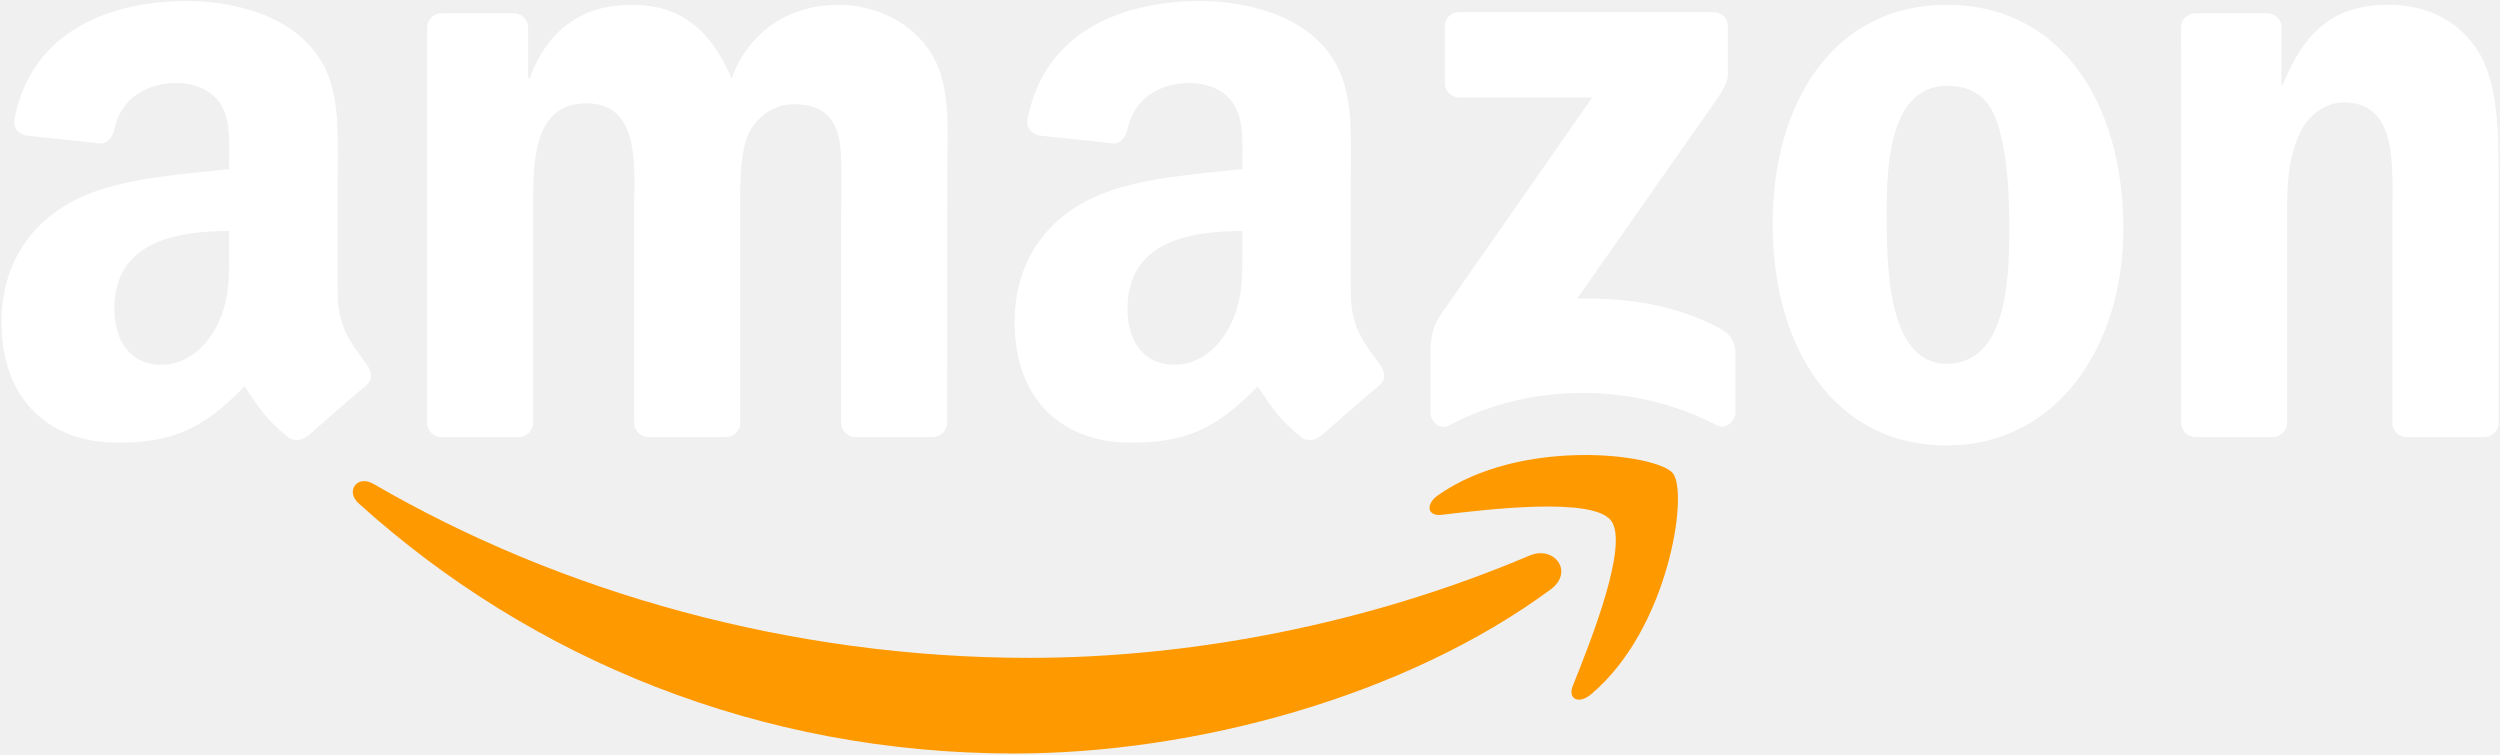
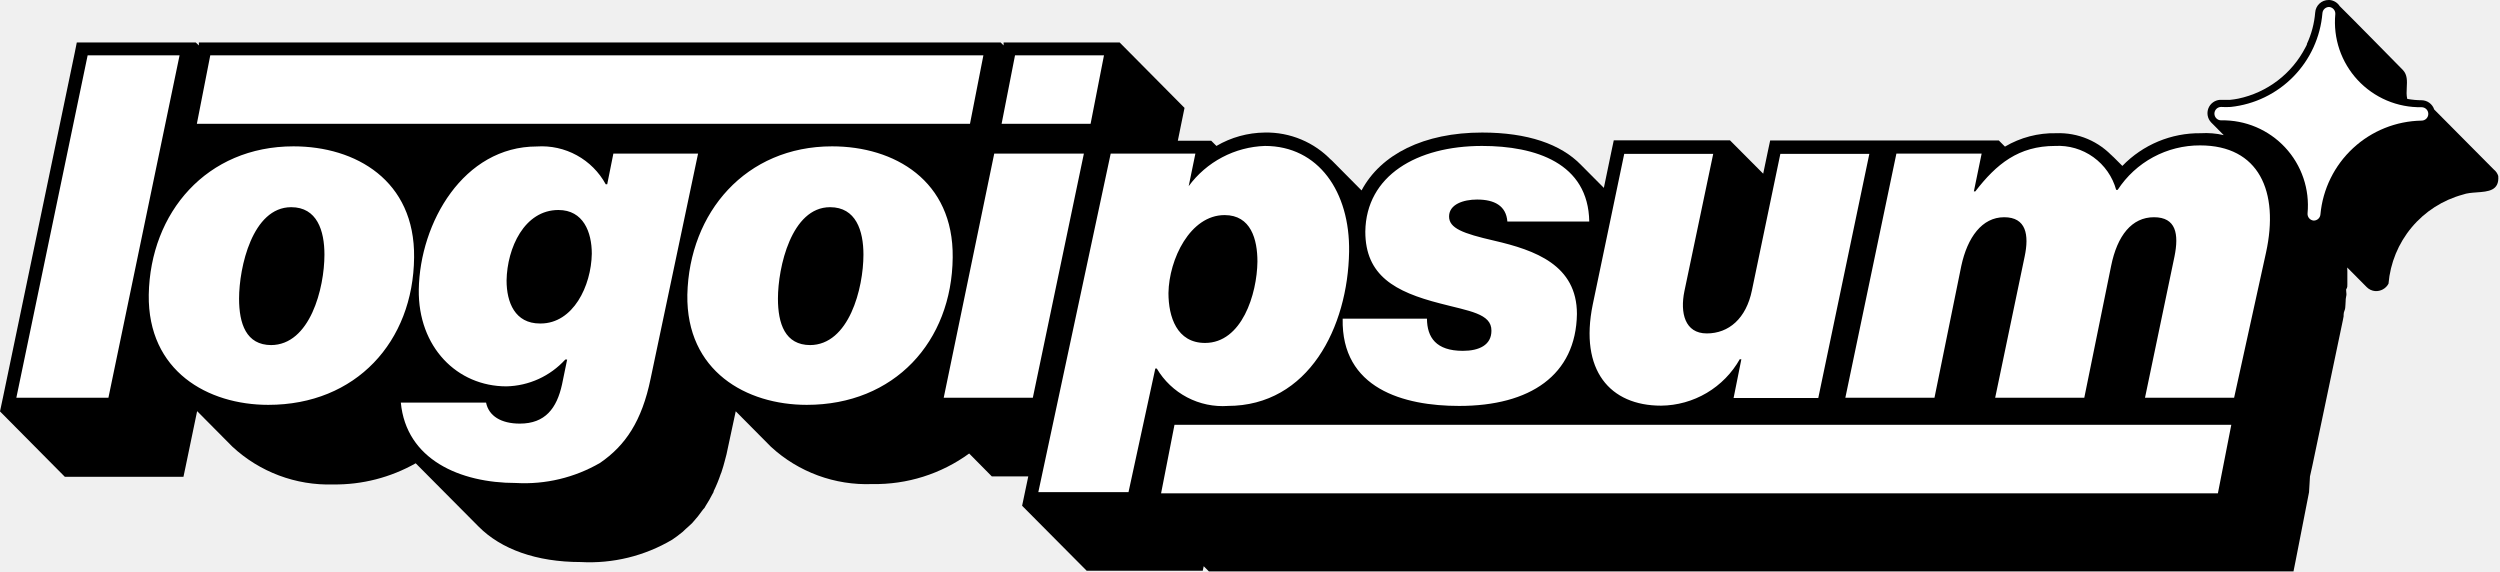
- <svg xmlns="http://www.w3.org/2000/svg" xmlns:xlink="http://www.w3.org/1999/xlink" version="1.1" width="603" height="182" style="fill:white" id="svg1936">
-   <path d="m 374.006,142.184 c -34.999,25.797 -85.729,39.561 -129.406,39.561 -61.243,0 -116.377,-22.651 -158.088,-60.325 -3.277,-2.963 -0.341,-7 3.592,-4.693 45.014,26.191 100.673,41.947 158.166,41.947 38.775,0 81.43,-8.022 120.65,-24.67 5.925,-2.517 10.88,3.88 5.086,8.18" id="path8" style="fill:#ff9900" />
-   <path d="m 388.557,125.536 c -4.457,-5.715 -29.573,-2.7 -40.846,-1.363 -3.434,0.419 -3.959,-2.569 -0.865,-4.719 20.003,-14.078 52.827,-10.015 56.655,-5.296 3.828,4.745 -0.996,37.647 -19.794,53.351 -2.884,2.412 -5.637,1.127 -4.352,-2.071 4.221,-10.539 13.685,-34.161 9.202,-39.902" id="path10" style="fill:#ff9900" />
-   <path d="M 348.497,20.066 V 6.381 c 0,-2.071 1.573,-3.461 3.461,-3.461 h 61.269 c 1.966,0 3.539,1.416 3.539,3.461 v 11.719 c -0.026,1.966 -1.678,4.536 -4.614,8.599 l -31.749,45.329 c 11.798,-0.288 24.251,1.468 34.947,7.498 2.412,1.363 3.067,3.356 3.251,5.322 V 99.451 c 0,1.992 -2.202,4.326 -4.509,3.12 -18.85,-9.884 -43.887,-10.959 -64.729,0.105 -2.124,1.154 -4.352,-1.154 -4.352,-3.146 V 85.661 c 0,-2.228 0.026,-6.03 2.255,-9.412 l 36.782,-52.748 h -32.011 c -1.966,0 -3.539,-1.389 -3.539,-3.434" id="path12" />
-   <path d="m 124.999,105.454 h -18.64 c -1.783,-0.131 -3.198,-1.468 -3.33,-3.172 V 6.617 c 0,-1.914 1.599,-3.434 3.592,-3.434 h 17.382 c 1.809,0.079 3.251,1.468 3.382,3.198 v 12.505 h 0.341 c 4.536,-12.086 13.056,-17.723 24.539,-17.723 11.666,0 18.955,5.637 24.198,17.723 4.509,-12.086 14.76,-17.723 25.745,-17.723 7.813,0 16.359,3.225 21.576,10.461 5.899,8.049 4.693,19.741 4.693,29.992 l -0.026,60.377 c 0,1.914 -1.599,3.461 -3.592,3.461 h -18.614 c -1.861,-0.131 -3.356,-1.625 -3.356,-3.461 V 51.29 c 0,-4.037 0.367,-14.105 -0.524,-17.932 -1.389,-6.423 -5.558,-8.232 -10.959,-8.232 -4.509,0 -9.228,3.015 -11.142,7.839 -1.914,4.824 -1.73,12.899 -1.73,18.326 v 50.703 c 0,1.914 -1.599,3.461 -3.592,3.461 h -18.614 c -1.888,-0.131 -3.356,-1.625 -3.356,-3.461 L 152.946,51.29 c 0,-10.67 1.757,-26.374 -11.483,-26.374 -13.397,0 -12.872,15.311 -12.872,26.374 v 50.703 c 0,1.914 -1.599,3.461 -3.592,3.461" id="path14" />
-   <path d="m 469.514,1.164 c 27.659,0 42.629,23.752 42.629,53.954 0,29.179 -16.543,52.329 -42.629,52.329 -27.161,0 -41.947,-23.752 -41.947,-53.351 0,-29.782 14.97,-52.932 41.947,-52.932 m 0.157,19.532 c -13.738,0 -14.603,18.719 -14.603,30.385 0,11.693 -0.184,36.651 14.445,36.651 14.445,0 15.127,-20.135 15.127,-32.404 0,-8.075 -0.341,-17.723 -2.779,-25.378 -2.097,-6.659 -6.266,-9.255 -12.191,-9.255" id="path16" />
-   <path d="M 548.008,105.454 H 529.446 c -1.861,-0.131 -3.356,-1.625 -3.356,-3.461 l -0.026,-95.691 c 0.157,-1.757 1.704,-3.12 3.592,-3.12 h 17.277 c 1.625,0.079 2.962,1.18 3.33,2.674 v 14.629 h 0.341 c 5.217,-13.082 12.532,-19.322 25.404,-19.322 8.363,0 16.517,3.015 21.76,11.273 4.876,7.655 4.876,20.528 4.876,29.782 v 60.22 c -0.21,1.678 -1.757,3.015 -3.592,3.015 h -18.693 c -1.704,-0.131 -3.12,-1.389 -3.303,-3.015 V 50.478 c 0,-10.461 1.206,-25.771 -11.667,-25.771 -4.535,0 -8.704,3.041 -10.775,7.655 -2.622,5.846 -2.962,11.667 -2.962,18.116 v 51.516 c -0.026,1.914 -1.652,3.461 -3.644,3.461" id="path18" />
-   <use xlink:href="#path30" transform="translate(244.3672)" id="use28" />
-   <path d="M 55.288,59.758 V 55.721 c -13.475,0 -27.711,2.884 -27.711,18.771 0,8.049 4.168,13.502 11.326,13.502 5.243,0 9.936,-3.225 12.899,-8.468 3.67,-6.449 3.487,-12.505 3.487,-19.767 m 18.797,45.434 c -1.232,1.101 -3.015,1.18 -4.404,0.446 -6.187,-5.138 -7.288,-7.524 -10.696,-12.427 -10.225,10.434 -17.46,13.554 -30.726,13.554 -15.678,0 -27.895,-9.674 -27.895,-29.048 0,-15.127 8.206,-25.43 19.872,-30.464 10.12,-4.457 24.251,-5.243 35.052,-6.476 v -2.412 c 0,-4.431 0.341,-9.674 -2.255,-13.502 -2.281,-3.434 -6.633,-4.85 -10.461,-4.85 -7.105,0 -13.449,3.644 -14.996,11.195 -0.315,1.678 -1.547,3.33 -3.225,3.408 L 6.263,32.676 C 4.742,32.335 3.064,31.103 3.484,28.77 7.652,6.853 27.446,0.246 45.169,0.246 c 9.071,0 20.921,2.412 28.078,9.281 9.071,8.468 8.206,19.767 8.206,32.063 v 29.048 c 0,8.73 3.618,12.558 7.026,17.277 1.206,1.678 1.468,3.697 -0.052,4.955 -3.801,3.172 -10.565,9.071 -14.288,12.374 l -0.052,-0.052" id="path30" />
+ <svg xmlns="http://www.w3.org/2000/svg" id="logo-78" width="175" height="40" viewBox="0 0 175 40" fill="none">
+   <path class="ccustom" d="M170.394 7.664L174.568 11.867C174.714 11.983 174.822 12.14 174.878 12.317C174.963 13.351 174.18 13.408 173.38 13.466C173.034 13.491 172.685 13.516 172.402 13.621C170.998 14.001 169.746 14.803 168.815 15.919C167.883 17.035 167.318 18.411 167.195 19.859C167.105 20.027 166.969 20.164 166.802 20.256C166.636 20.347 166.447 20.389 166.257 20.375C166.037 20.356 165.831 20.259 165.675 20.103L164.305 18.724C164.315 18.818 164.315 18.912 164.315 18.987V19.897C164.315 19.954 164.317 20.01 164.31 20.065C164.301 20.127 164.28 20.189 164.231 20.253V20.338C164.231 20.381 164.236 20.421 164.241 20.462C164.251 20.545 164.262 20.631 164.231 20.75C164.201 20.862 164.198 20.992 164.194 21.109C164.193 21.178 164.191 21.242 164.184 21.294C164.174 21.367 164.174 21.445 164.168 21.522C164.162 21.595 164.15 21.667 164.118 21.735C164.074 21.831 164.059 21.922 164.055 22.014C164.052 22.058 164.052 22.103 164.052 22.148L163.996 22.439L161.867 32.589L161.698 33.349L161.632 34.456L160.694 39.249L160.544 40H84.625L84.259 39.634L84.193 39.953H76.069L71.548 35.403L71.979 33.349H69.428L67.842 31.745C65.875 33.178 63.493 33.928 61.06 33.884C58.444 33.987 55.894 33.049 53.968 31.276L51.501 28.79L50.966 31.285C50.901 31.642 50.816 31.979 50.722 32.308L50.638 32.617L50.497 33.068C50.486 33.107 50.47 33.144 50.45 33.18C50.311 33.594 50.145 33.998 49.953 34.39C49.958 34.405 49.958 34.422 49.953 34.437C49.928 34.489 49.9 34.539 49.869 34.587C49.727 34.867 49.571 35.14 49.4 35.403C49.368 35.451 49.34 35.502 49.315 35.553L49.212 35.666C48.983 35.995 48.732 36.308 48.462 36.604C48.387 36.678 48.313 36.748 48.238 36.816C48.161 36.886 48.083 36.955 48.002 37.026L47.795 37.223C47.665 37.331 47.532 37.436 47.396 37.536C47.284 37.619 47.17 37.699 47.054 37.777C45.121 38.922 42.891 39.467 40.647 39.343C37.552 39.343 35.075 38.443 33.508 36.867L29.099 32.43C27.338 33.426 25.344 33.938 23.321 33.912C20.713 33.992 18.178 33.042 16.266 31.266L13.799 28.78L13.002 32.617L12.842 33.377H4.54L0 28.799L0.235 27.692L5.225 3.724L5.375 2.974H13.705L13.921 3.18V2.974H70.047L70.253 3.18V2.974H78.377L82.917 7.552L82.692 8.649L82.448 9.85H84.784L85.15 10.216C86.178 9.613 87.345 9.29 88.537 9.278C89.413 9.26 90.282 9.427 91.09 9.766C91.898 10.105 92.626 10.61 93.227 11.248L93.105 11.107L95.309 13.33C96.651 10.807 99.662 9.278 103.752 9.278C106.923 9.278 109.259 10.084 110.675 11.548L112.27 13.152L112.805 10.572L112.964 9.822H121.097L123.424 12.158L123.752 10.582L123.912 9.831H139.916L140.347 10.263C141.431 9.623 142.672 9.298 143.931 9.325C144.688 9.295 145.442 9.434 146.14 9.73C146.837 10.027 147.46 10.475 147.964 11.041C147.938 11.012 147.913 10.982 147.888 10.953C147.843 10.899 147.798 10.847 147.75 10.798L148.565 11.614C149.275 10.878 150.129 10.296 151.072 9.902C152.016 9.509 153.03 9.312 154.052 9.325C154.595 9.291 155.137 9.337 155.663 9.46L154.775 8.565C154.654 8.435 154.572 8.274 154.539 8.1C154.506 7.926 154.523 7.746 154.587 7.581C154.652 7.417 154.762 7.273 154.905 7.169C155.048 7.064 155.217 7.001 155.394 6.989H156.107C156.299 6.97 156.49 6.942 156.679 6.904C157.676 6.695 158.614 6.266 159.425 5.65C160.237 5.033 160.901 4.244 161.37 3.34C161.411 3.27 161.448 3.198 161.482 3.124V3.077C161.805 2.382 162.001 1.636 162.064 0.872C162.08 0.635 162.187 0.413 162.361 0.251C162.535 0.089 162.764 -0.001 163.002 2.72188e-06H163.077C163.219 0.014 163.357 0.059 163.479 0.134C163.601 0.209 163.704 0.311 163.781 0.432C164.456 1.088 168.208 4.906 168.208 4.906C168.521 5.242 168.498 5.679 168.474 6.12C168.459 6.394 168.444 6.669 168.508 6.923C168.679 6.954 168.852 6.977 169.024 6.993C169.19 7.008 169.356 7.016 169.522 7.017C169.716 7.021 169.905 7.085 170.061 7.201C170.217 7.317 170.334 7.479 170.394 7.664Z" fill="black" />
+   <path d="M42.936 10.751H48.865L45.544 26.501C44.934 29.484 43.771 31.191 42.007 32.401C40.224 33.437 38.175 33.926 36.116 33.809C32.195 33.809 28.433 32.167 28.058 28.18H34.024C34.212 29.118 35.075 29.653 36.388 29.653C38.161 29.653 38.977 28.584 39.343 26.904L39.7 25.169H39.568C39.045 25.744 38.41 26.207 37.702 26.53C36.994 26.852 36.228 27.028 35.45 27.045C31.998 27.045 29.259 24.296 29.315 20.272C29.39 15.582 32.448 10.253 37.58 10.253C38.552 10.188 39.523 10.402 40.377 10.871C41.232 11.34 41.934 12.043 42.401 12.899H42.505L42.936 10.751ZM37.842 22.645C40.122 22.645 41.388 20.019 41.426 17.758C41.426 16.248 40.835 14.7 39.09 14.7C36.707 14.7 35.497 17.355 35.46 19.634C35.46 21.173 36.051 22.645 37.795 22.645M104.4 23.152C104.4 24.156 103.536 24.559 102.401 24.559C100.525 24.559 99.897 23.621 99.887 22.308H93.987C93.884 27.204 98.255 28.415 102.139 28.415C107.101 28.415 110.319 26.266 110.385 21.979C110.385 18.555 107.467 17.514 104.597 16.848C102.392 16.341 101.426 15.976 101.435 15.141C101.445 14.306 102.43 13.968 103.396 13.968C104.606 13.968 105.431 14.4 105.516 15.507H111.248C111.182 11.416 107.495 10.216 103.743 10.216C99.184 10.216 95.628 12.289 95.572 16.21C95.572 19.296 97.655 20.431 100.797 21.238C102.814 21.773 104.418 21.942 104.4 23.152ZM148.236 13.293H148.133C147.878 12.369 147.314 11.56 146.536 11.001C145.758 10.441 144.812 10.164 143.855 10.216C141.304 10.216 139.747 11.482 138.274 13.396H138.171L138.715 10.751H132.748L129.174 27.842H135.413L137.289 18.621C137.72 16.613 138.743 15.206 140.291 15.206C141.839 15.206 142.045 16.445 141.726 17.955L139.662 27.842H145.9L147.777 18.621C148.208 16.482 149.231 15.206 150.778 15.206C152.326 15.206 152.533 16.379 152.214 17.955L150.15 27.842H156.388L158.621 17.683C159.559 13.396 158.124 10.178 154.006 10.178C152.86 10.174 151.732 10.456 150.724 11C149.716 11.544 148.861 12.332 148.236 13.293ZM1.144 27.842H7.589L12.57 3.874H6.135L1.144 27.842ZM20.544 10.244C24.897 10.244 29.052 12.627 28.987 18.021C28.93 23.921 24.916 28.34 18.78 28.34C14.559 28.34 10.338 25.994 10.413 20.628C10.516 14.869 14.475 10.244 20.544 10.244ZM18.959 24.156C21.707 24.156 22.711 20.169 22.711 17.824C22.711 16.145 22.195 14.503 20.384 14.503C17.664 14.503 16.735 18.724 16.735 20.901C16.735 22.645 17.223 24.156 18.996 24.156M14.719 3.874L13.78 8.668H67.899L68.837 3.874H14.719ZM58.246 10.244C62.598 10.244 66.754 12.627 66.689 18.021C66.632 23.921 62.608 28.34 56.473 28.34C52.251 28.34 48.03 25.994 48.114 20.628C48.246 14.869 52.204 10.244 58.246 10.244ZM56.688 24.156C59.437 24.156 60.441 20.169 60.441 17.824C60.441 16.145 59.916 14.503 58.105 14.503C55.394 14.503 54.456 18.724 54.456 20.901C54.456 22.645 54.944 24.156 56.726 24.156M71.051 3.874L70.112 8.668H76.341L77.279 3.874H71.051ZM66.06 27.842H72.298L75.872 10.751H69.597L66.06 27.842ZM85.966 28.415C84.973 28.485 83.98 28.278 83.099 27.815C82.217 27.353 81.482 26.654 80.975 25.797H80.872L78.996 34.447H72.683L77.749 10.751H83.677L83.208 13.03C83.827 12.188 84.629 11.497 85.554 11.01C86.478 10.522 87.501 10.251 88.546 10.216C92.298 10.216 94.503 13.433 94.437 17.617C94.353 22.88 91.623 28.415 85.929 28.415H85.966ZM85.722 15.056C83.311 15.056 81.829 18.143 81.792 20.516C81.792 22.167 82.373 24.006 84.353 24.006C86.932 24.006 87.992 20.591 88.02 18.311C88.02 16.764 87.57 15.056 85.722 15.056ZM121.792 25.15H121.895L121.351 27.861H127.279L130.854 10.769H124.625L122.636 20.319C122.233 22.298 121.013 23.34 119.475 23.34C117.936 23.34 117.598 21.895 117.908 20.385L119.925 10.769H113.696L111.491 21.323C110.553 25.919 112.692 28.396 116.276 28.396C117.401 28.385 118.504 28.077 119.472 27.504C120.44 26.931 121.241 26.113 121.792 25.131V25.15ZM155.253 34.531L156.191 29.737H82.214L81.276 34.531H155.253Z" fill="white" />
+   <path d="M161.96 15.441C161.899 15.436 161.839 15.419 161.784 15.391C161.728 15.363 161.679 15.325 161.639 15.277C161.599 15.23 161.569 15.176 161.55 15.117C161.531 15.058 161.524 14.996 161.529 14.934C161.607 14.099 161.508 13.256 161.238 12.462C160.968 11.668 160.533 10.939 159.961 10.324C159.39 9.71 158.695 9.223 157.923 8.895C157.15 8.568 156.317 8.407 155.478 8.424C155.354 8.424 155.235 8.375 155.147 8.287C155.059 8.199 155.009 8.079 155.009 7.955C155.009 7.831 155.059 7.711 155.147 7.623C155.235 7.535 155.354 7.486 155.478 7.486C155.703 7.5 155.929 7.5 156.154 7.486C157.82 7.308 159.372 6.556 160.543 5.357C161.715 4.159 162.431 2.589 162.57 0.919C162.58 0.802 162.633 0.692 162.72 0.612C162.807 0.532 162.921 0.487 163.039 0.488C163.101 0.493 163.161 0.509 163.216 0.538C163.271 0.566 163.32 0.604 163.36 0.651C163.401 0.698 163.431 0.753 163.45 0.812C163.469 0.871 163.476 0.933 163.471 0.994C163.393 1.829 163.492 2.671 163.761 3.465C164.031 4.258 164.465 4.986 165.035 5.601C165.606 6.215 166.299 6.702 167.07 7.031C167.842 7.359 168.674 7.52 169.512 7.505C169.636 7.505 169.756 7.554 169.844 7.642C169.932 7.73 169.981 7.849 169.981 7.974C169.981 8.098 169.932 8.217 169.844 8.305C169.756 8.393 169.636 8.443 169.512 8.443C167.73 8.472 166.021 9.159 164.714 10.371C163.407 11.583 162.593 13.235 162.43 15.009C162.42 15.127 162.367 15.237 162.28 15.317C162.193 15.397 162.079 15.441 161.96 15.441Z" fill="white" />
</svg>
